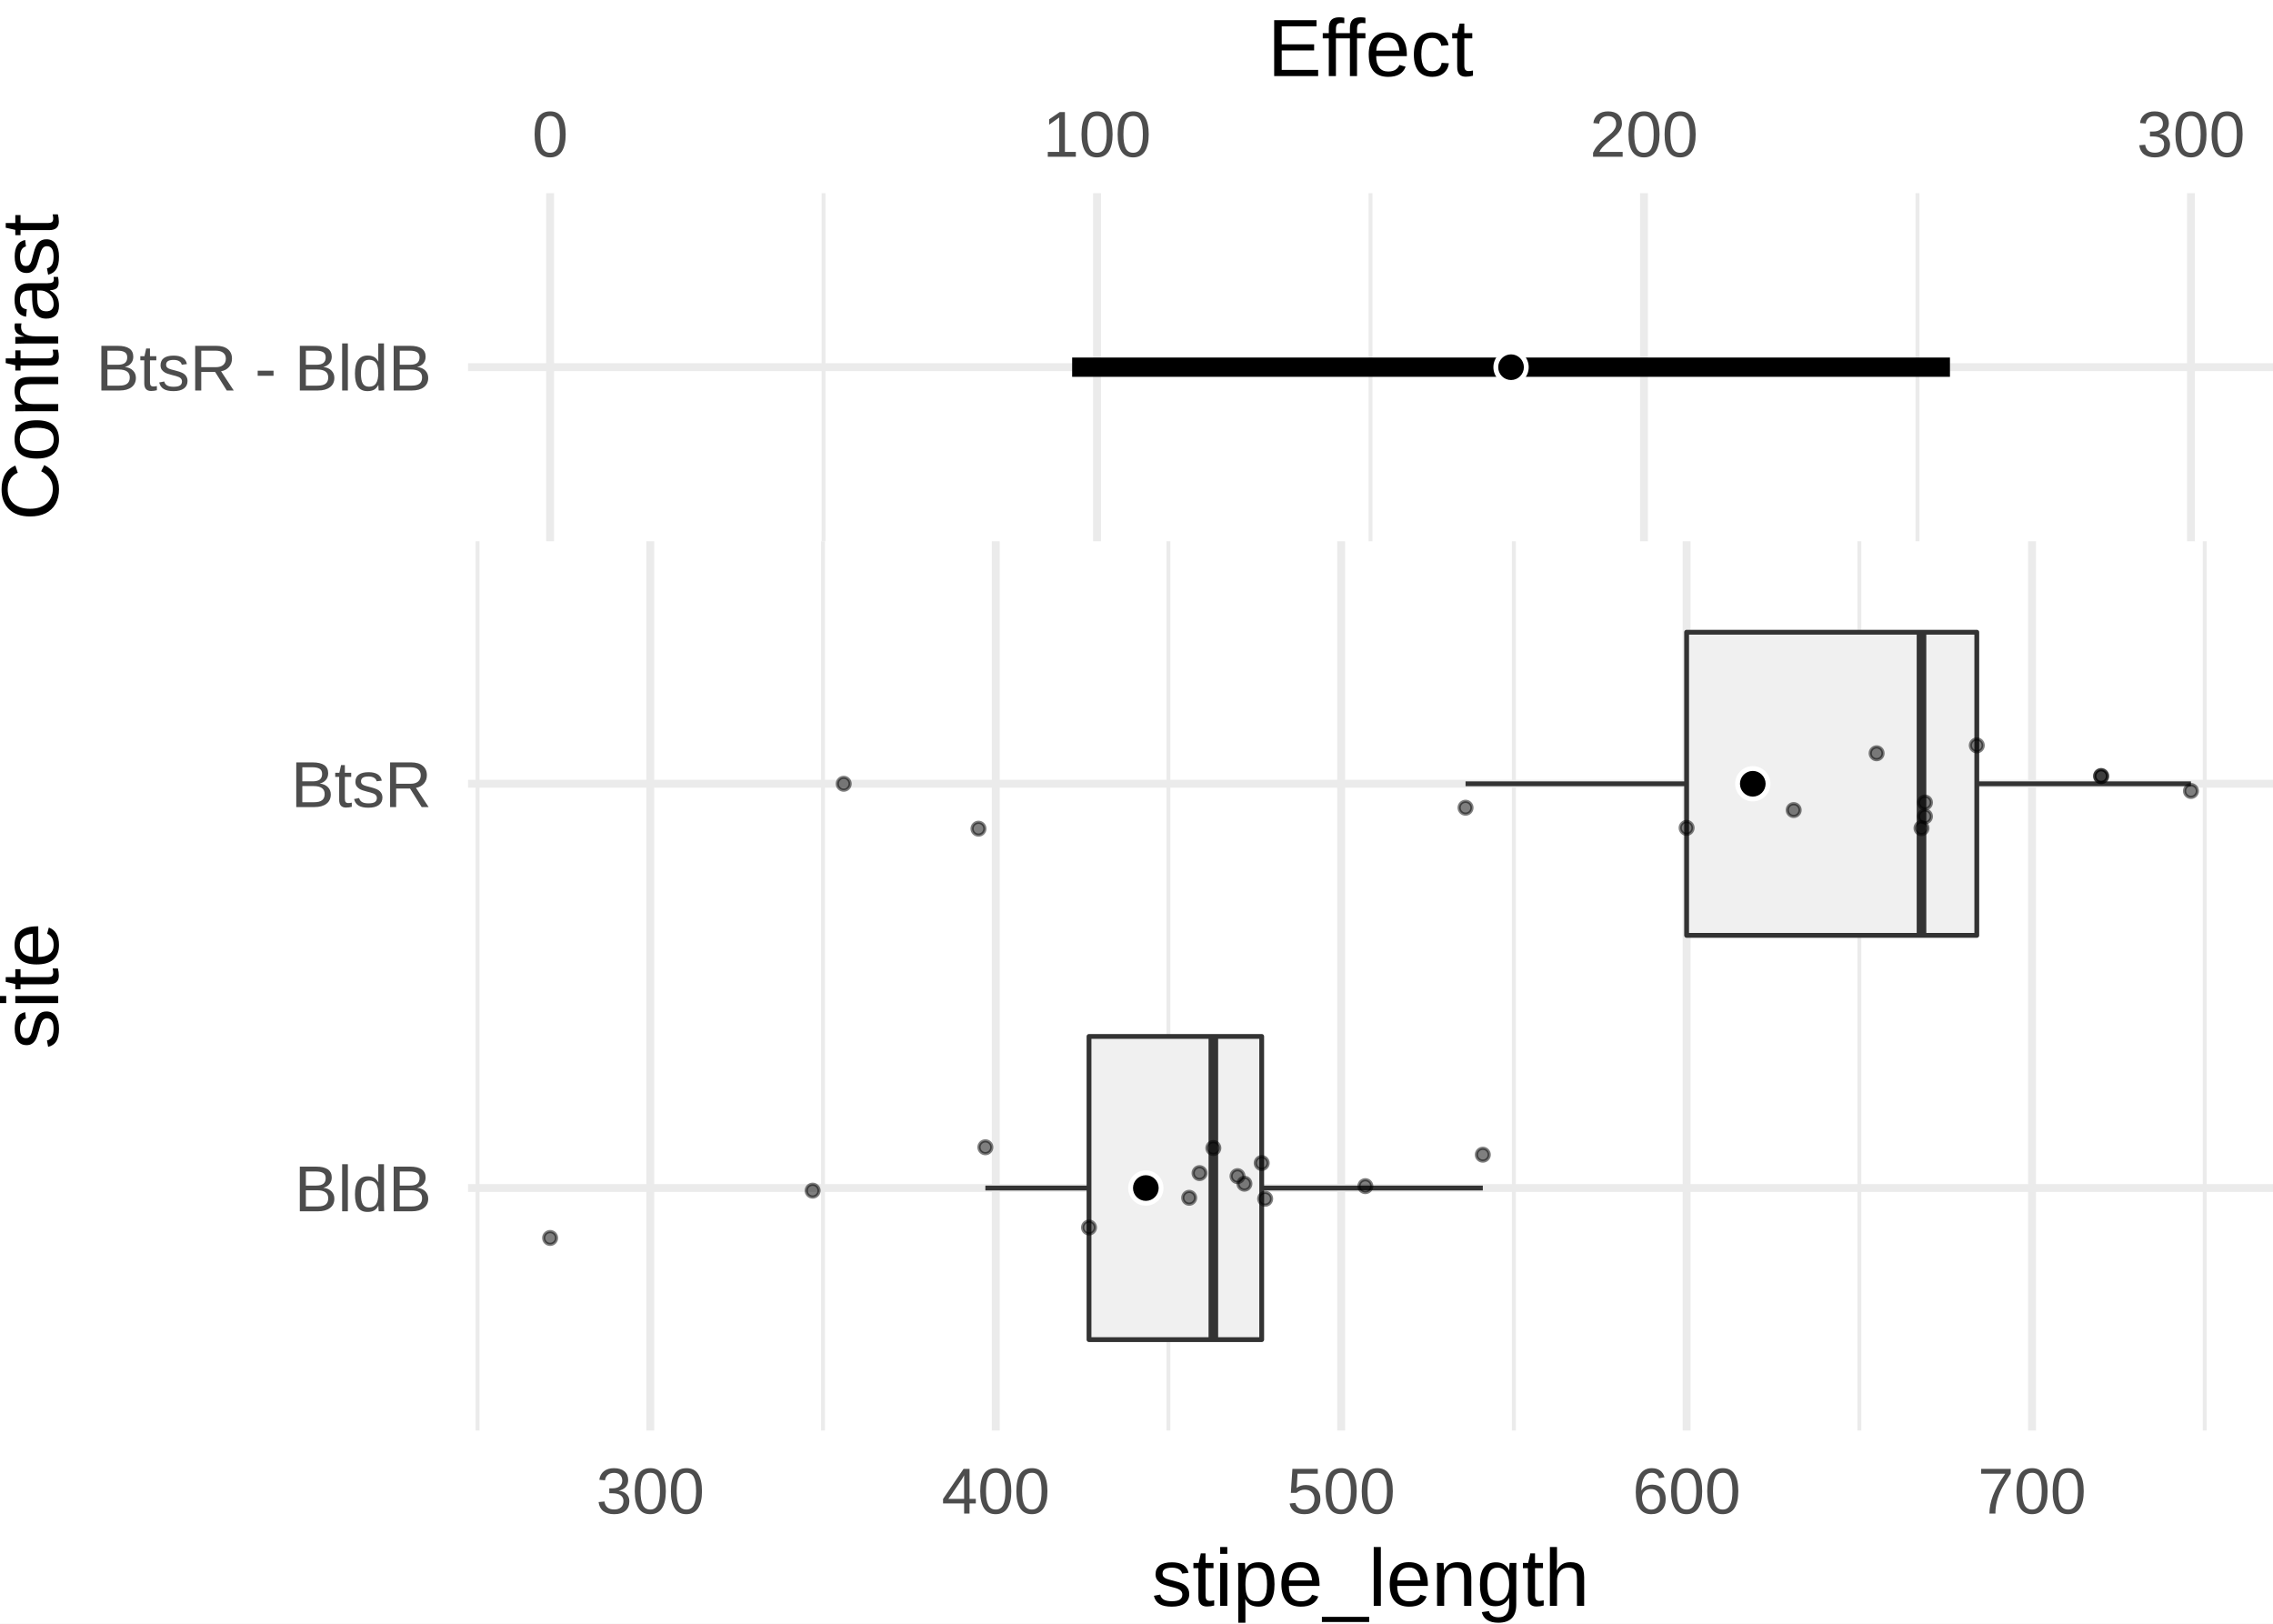
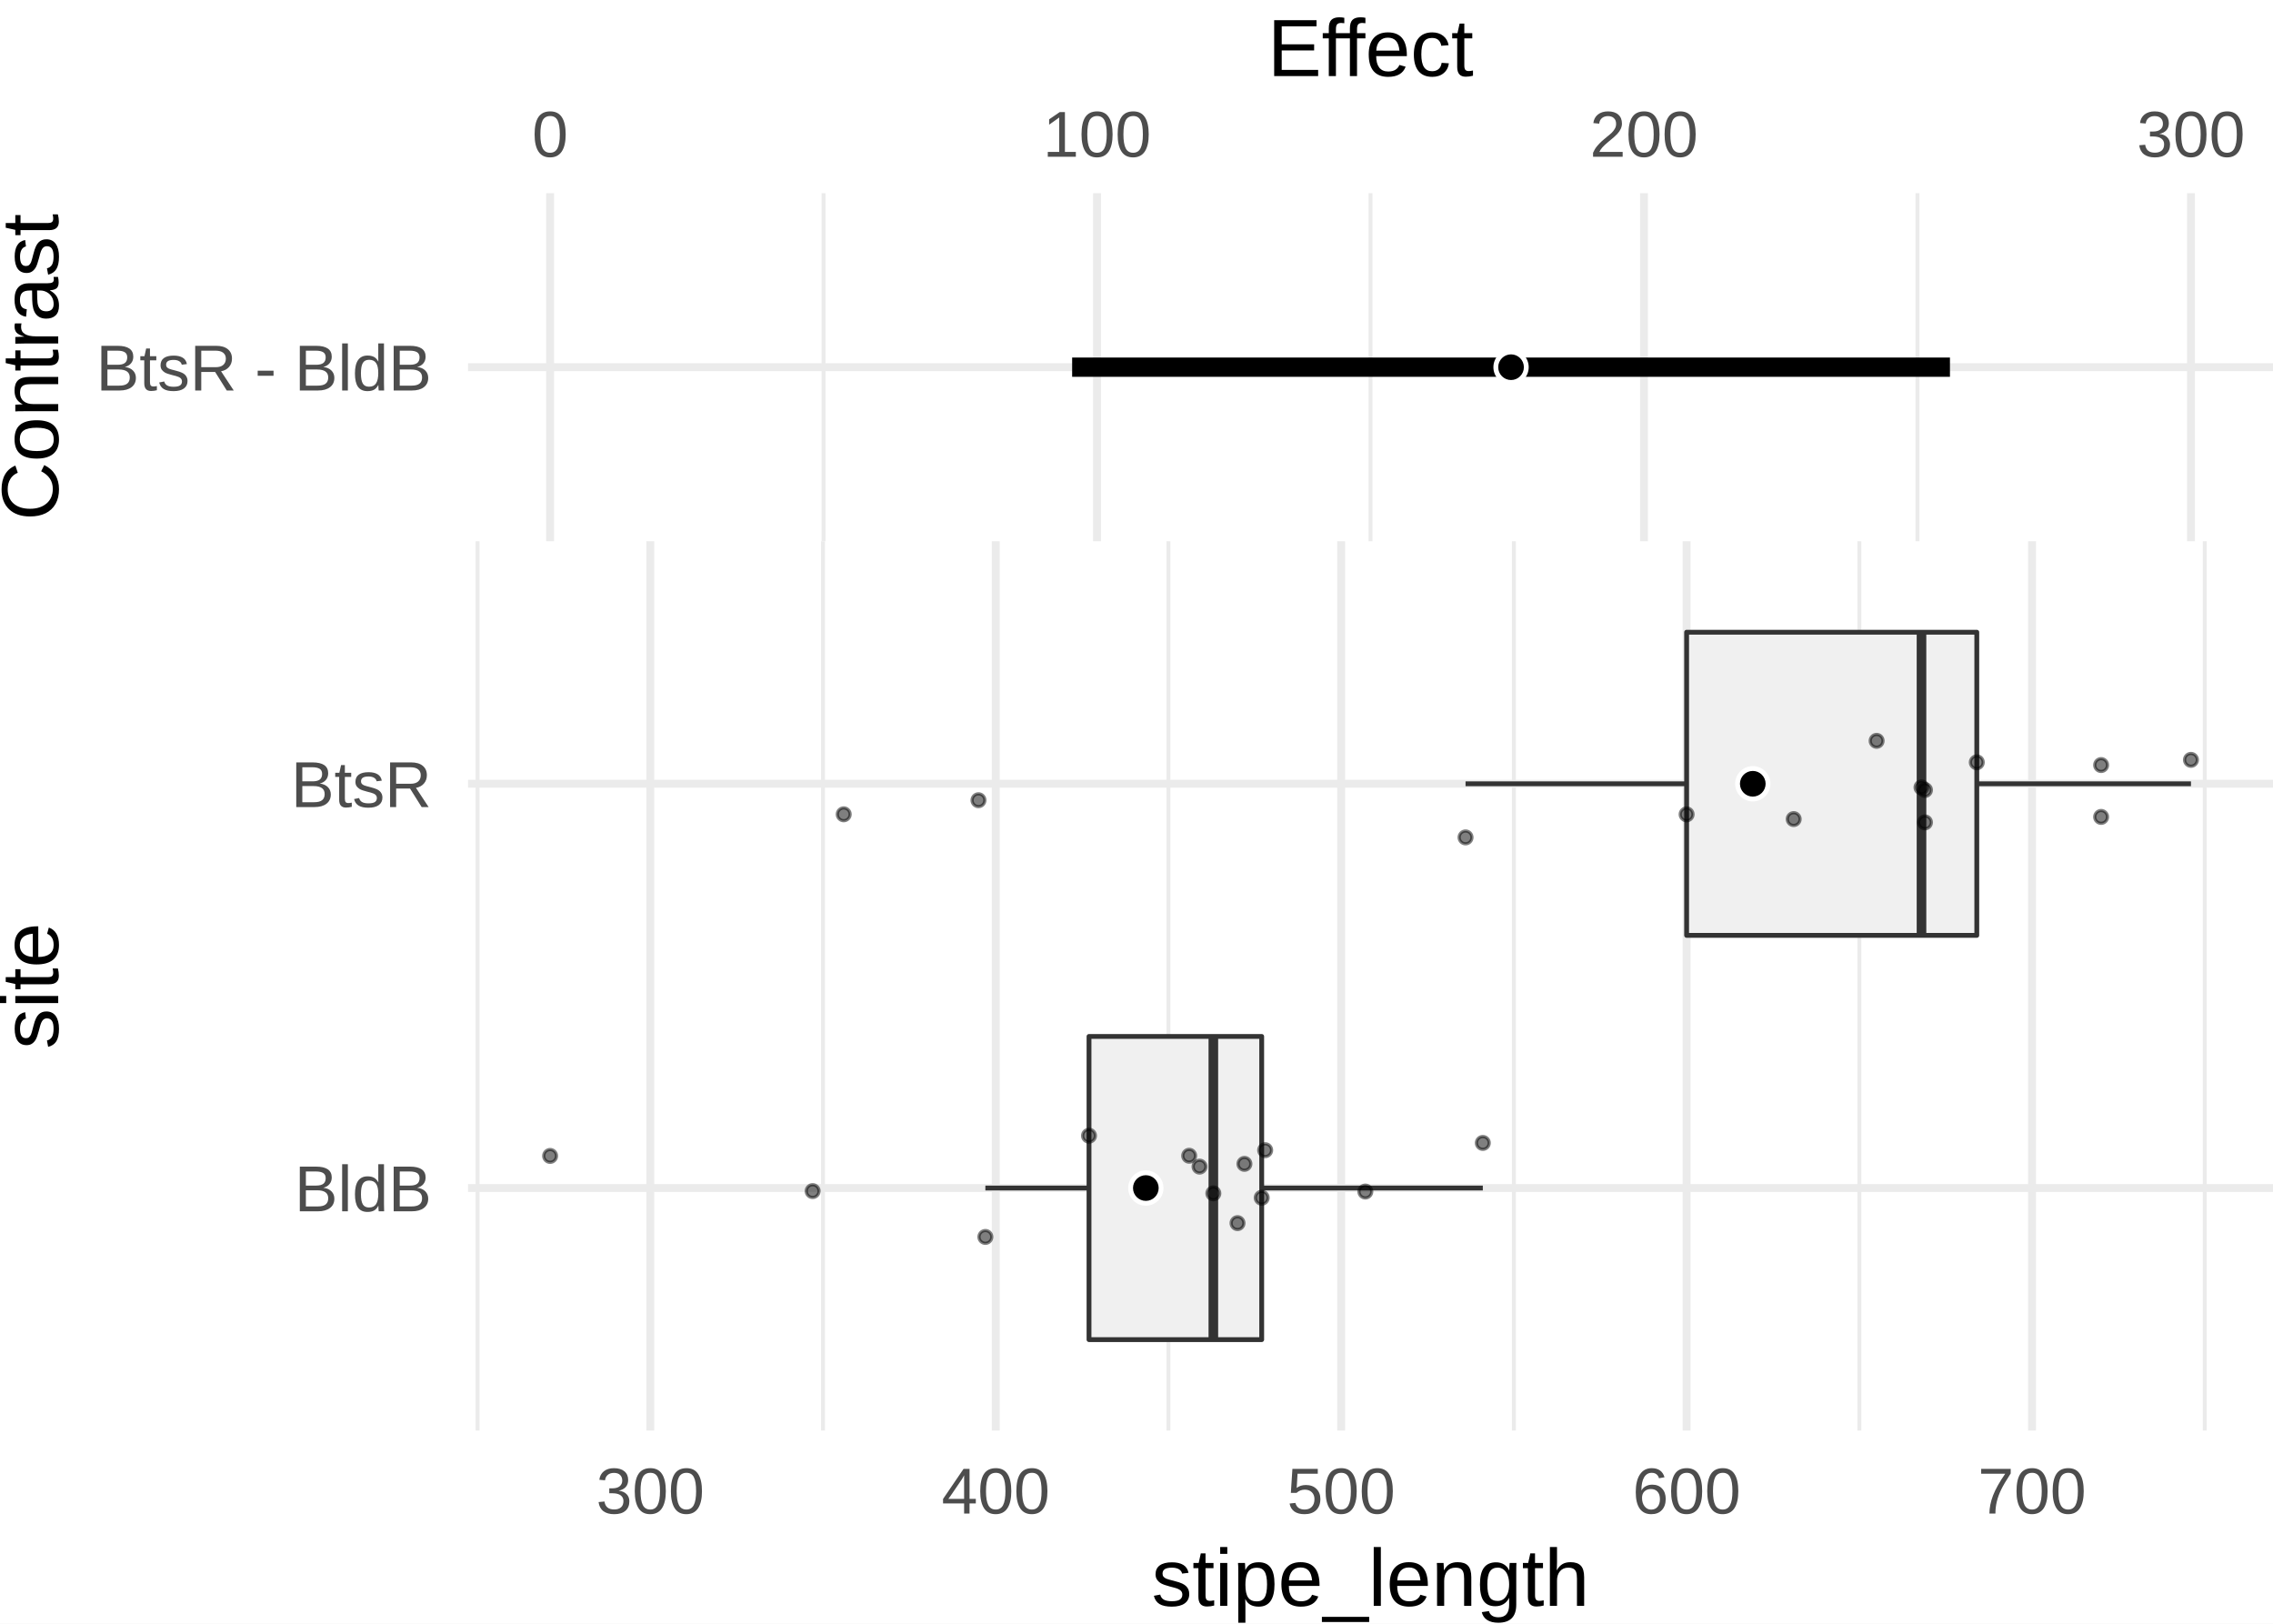
<svg xmlns="http://www.w3.org/2000/svg" class="svglite" width="504.00pt" height="360.00pt" viewBox="0 0 504.00 360.00">
  <defs>
    <style type="text/css">
    .svglite line, .svglite polyline, .svglite polygon, .svglite path, .svglite rect, .svglite circle {
      fill: none;
      stroke: #000000;
      stroke-linecap: round;
      stroke-linejoin: round;
      stroke-miterlimit: 10.00;
    }
  </style>
  </defs>
  <rect width="100%" height="100%" style="stroke: none; fill: #FFFFFF;" />
  <defs>
    <clipPath id="cpMC4wMHw1MDQuMDB8MC4wMHwzNjAuMDA=">
      <rect x="0.00" y="0.00" width="504.00" height="360.00" />
    </clipPath>
  </defs>
  <g clip-path="url(#cpMC4wMHw1MDQuMDB8MC4wMHwzNjAuMDA=)">
</g>
  <defs>
    <clipPath id="cpMC4wMHw1MDQuMDB8MC4wMHwxMjAuMDA=">
      <rect x="0.00" y="0.00" width="504.00" height="120.00" />
    </clipPath>
  </defs>
  <g clip-path="url(#cpMC4wMHw1MDQuMDB8MC4wMHwxMjAuMDA=)">
</g>
  <g clip-path="url(#cpMC4wMHw1MDQuMDB8MC4wMHwzNjAuMDA=)">
</g>
  <defs>
    <clipPath id="cpMTAzLjc4fDUwNC4wMHw0Mi44M3wxMjAuMDA=">
      <rect x="103.78" y="42.83" width="400.22" height="77.17" />
    </clipPath>
  </defs>
  <g clip-path="url(#cpMTAzLjc4fDUwNC4wMHw0Mi44M3wxMjAuMDA=)">
    <polyline points="182.61,120.00 182.61,42.83 " style="stroke-width: 0.87; stroke: #EBEBEB; stroke-linecap: butt;" />
    <polyline points="303.89,120.00 303.89,42.83 " style="stroke-width: 0.87; stroke: #EBEBEB; stroke-linecap: butt;" />
    <polyline points="425.17,120.00 425.17,42.83 " style="stroke-width: 0.87; stroke: #EBEBEB; stroke-linecap: butt;" />
    <polyline points="103.78,81.41 504.00,81.41 " style="stroke-width: 1.75; stroke: #EBEBEB; stroke-linecap: butt;" />
    <polyline points="121.98,120.00 121.98,42.83 " style="stroke-width: 1.75; stroke: #EBEBEB; stroke-linecap: butt;" />
    <polyline points="243.25,120.00 243.25,42.83 " style="stroke-width: 1.75; stroke: #EBEBEB; stroke-linecap: butt;" />
    <polyline points="364.53,120.00 364.53,42.83 " style="stroke-width: 1.75; stroke: #EBEBEB; stroke-linecap: butt;" />
    <polyline points="485.81,120.00 485.81,42.83 " style="stroke-width: 1.75; stroke: #EBEBEB; stroke-linecap: butt;" />
    <line x1="237.73" y1="81.41" x2="432.37" y2="81.41" style="stroke-width: 4.27; stroke-linecap: butt;" />
    <circle cx="335.05" cy="81.41" r="3.56" style="stroke-width: 0.71; stroke: #FFFFFF; fill: #FFFFFF;" />
    <circle cx="335.05" cy="81.41" r="2.49" style="stroke-width: 0.71; fill: #000000;" />
  </g>
  <g clip-path="url(#cpMC4wMHw1MDQuMDB8MC4wMHwzNjAuMDA=)">
    <text x="121.98" y="34.76" text-anchor="middle" style="font-size: 14.40px; fill: #4D4D4D; font-family: Arial;" textLength="8.01px" lengthAdjust="spacingAndGlyphs">0</text>
    <text x="243.25" y="34.76" text-anchor="middle" style="font-size: 14.40px; fill: #4D4D4D; font-family: Arial;" textLength="24.02px" lengthAdjust="spacingAndGlyphs">100</text>
    <text x="364.53" y="34.76" text-anchor="middle" style="font-size: 14.40px; fill: #4D4D4D; font-family: Arial;" textLength="24.02px" lengthAdjust="spacingAndGlyphs">200</text>
    <text x="485.81" y="34.76" text-anchor="middle" style="font-size: 14.40px; fill: #4D4D4D; font-family: Arial;" textLength="24.02px" lengthAdjust="spacingAndGlyphs">300</text>
    <text x="95.71" y="86.58" text-anchor="end" style="font-size: 14.40px; fill: #4D4D4D; font-family: Arial;" textLength="74.36px" lengthAdjust="spacingAndGlyphs">BtsR - BldB</text>
    <text x="303.89" y="16.87" text-anchor="middle" style="font-size: 18.00px; font-family: Arial;" textLength="46.02px" lengthAdjust="spacingAndGlyphs">Effect</text>
    <text transform="translate(12.91,81.41) rotate(-90)" text-anchor="middle" style="font-size: 18.00px; font-family: Arial;" textLength="68.03px" lengthAdjust="spacingAndGlyphs">Contrast</text>
  </g>
  <defs>
    <clipPath id="cpMC4wMHw1MDQuMDB8MTIwLjAwfDM2MC4wMA==">
      <rect x="0.00" y="120.00" width="504.00" height="240.00" />
    </clipPath>
  </defs>
  <g clip-path="url(#cpMC4wMHw1MDQuMDB8MTIwLjAwfDM2MC4wMA==)">
</g>
  <g clip-path="url(#cpMC4wMHw1MDQuMDB8MC4wMHwzNjAuMDA=)">
</g>
  <defs>
    <clipPath id="cpMTAzLjc4fDUwNC4wMHwxMjAuMDB8MzE3LjE3">
      <rect x="103.78" y="120.00" width="400.22" height="197.17" />
    </clipPath>
  </defs>
  <g clip-path="url(#cpMTAzLjc4fDUwNC4wMHwxMjAuMDB8MzE3LjE3)">
    <polyline points="105.89,317.17 105.89,120.00 " style="stroke-width: 0.87; stroke: #EBEBEB; stroke-linecap: butt;" />
    <polyline points="182.49,317.17 182.49,120.00 " style="stroke-width: 0.87; stroke: #EBEBEB; stroke-linecap: butt;" />
    <polyline points="259.08,317.17 259.08,120.00 " style="stroke-width: 0.87; stroke: #EBEBEB; stroke-linecap: butt;" />
    <polyline points="335.68,317.17 335.68,120.00 " style="stroke-width: 0.87; stroke: #EBEBEB; stroke-linecap: butt;" />
    <polyline points="412.28,317.17 412.28,120.00 " style="stroke-width: 0.87; stroke: #EBEBEB; stroke-linecap: butt;" />
    <polyline points="488.87,317.17 488.87,120.00 " style="stroke-width: 0.87; stroke: #EBEBEB; stroke-linecap: butt;" />
    <polyline points="103.78,263.40 504.00,263.40 " style="stroke-width: 1.75; stroke: #EBEBEB; stroke-linecap: butt;" />
    <polyline points="103.78,173.77 504.00,173.77 " style="stroke-width: 1.75; stroke: #EBEBEB; stroke-linecap: butt;" />
    <polyline points="144.19,317.17 144.19,120.00 " style="stroke-width: 1.75; stroke: #EBEBEB; stroke-linecap: butt;" />
    <polyline points="220.79,317.17 220.79,120.00 " style="stroke-width: 1.75; stroke: #EBEBEB; stroke-linecap: butt;" />
    <polyline points="297.38,317.17 297.38,120.00 " style="stroke-width: 1.75; stroke: #EBEBEB; stroke-linecap: butt;" />
    <polyline points="373.98,317.17 373.98,120.00 " style="stroke-width: 1.75; stroke: #EBEBEB; stroke-linecap: butt;" />
    <polyline points="450.57,317.17 450.57,120.00 " style="stroke-width: 1.75; stroke: #EBEBEB; stroke-linecap: butt;" />
    <circle cx="180.19" cy="263.40" r="1.95" style="stroke-width: 0.71; stroke: none;" />
    <circle cx="121.98" cy="263.40" r="1.95" style="stroke-width: 0.71; stroke: none;" />
    <line x1="279.76" y1="263.40" x2="328.79" y2="263.40" style="stroke-width: 1.07; stroke: #333333; stroke-linecap: butt;" />
    <line x1="241.47" y1="263.40" x2="218.49" y2="263.40" style="stroke-width: 1.07; stroke: #333333; stroke-linecap: butt;" />
    <polygon points="279.76,297.01 241.47,297.01 241.47,229.79 279.76,229.79 279.76,297.01 " style="stroke-width: 1.07; stroke: #333333; fill: #F0F0F0;" />
    <line x1="269.04" y1="297.01" x2="269.04" y2="229.79" style="stroke-width: 2.13; stroke: #333333; stroke-linecap: butt;" />
    <circle cx="216.96" cy="173.77" r="1.95" style="stroke-width: 0.71; stroke: none;" />
    <circle cx="187.08" cy="173.77" r="1.95" style="stroke-width: 0.71; stroke: none;" />
    <line x1="438.32" y1="173.77" x2="485.81" y2="173.77" style="stroke-width: 1.07; stroke: #333333; stroke-linecap: butt;" />
    <line x1="373.98" y1="173.77" x2="324.96" y2="173.77" style="stroke-width: 1.07; stroke: #333333; stroke-linecap: butt;" />
    <polygon points="438.32,207.38 373.98,207.38 373.98,140.17 438.32,140.17 438.32,207.38 " style="stroke-width: 1.07; stroke: #333333; fill: #F0F0F0;" />
    <line x1="426.06" y1="207.38" x2="426.06" y2="140.17" style="stroke-width: 2.13; stroke: #333333; stroke-linecap: butt;" />
-     <circle cx="263.68" cy="265.56" r="1.42" style="stroke-width: 0.71; stroke: #000000; stroke-opacity: 0.50; fill: #000000; fill-opacity: 0.50;" />
-     <circle cx="279.76" cy="257.86" r="1.42" style="stroke-width: 0.71; stroke: #000000; stroke-opacity: 0.50; fill: #000000; fill-opacity: 0.50;" />
-     <circle cx="241.47" cy="272.15" r="1.42" style="stroke-width: 0.71; stroke: #000000; stroke-opacity: 0.50; fill: #000000; fill-opacity: 0.50;" />
-     <circle cx="180.19" cy="263.98" r="1.42" style="stroke-width: 0.71; stroke: #000000; stroke-opacity: 0.50; fill: #000000; fill-opacity: 0.50;" />
-     <circle cx="274.40" cy="260.76" r="1.42" style="stroke-width: 0.71; stroke: #000000; stroke-opacity: 0.50; fill: #000000; fill-opacity: 0.50;" />
-     <circle cx="280.53" cy="265.78" r="1.42" style="stroke-width: 0.71; stroke: #000000; stroke-opacity: 0.50; fill: #000000; fill-opacity: 0.50;" />
-     <circle cx="275.93" cy="262.44" r="1.42" style="stroke-width: 0.71; stroke: #000000; stroke-opacity: 0.50; fill: #000000; fill-opacity: 0.50;" />
-     <circle cx="265.98" cy="260.09" r="1.42" style="stroke-width: 0.71; stroke: #000000; stroke-opacity: 0.50; fill: #000000; fill-opacity: 0.50;" />
-     <circle cx="218.49" cy="254.36" r="1.42" style="stroke-width: 0.71; stroke: #000000; stroke-opacity: 0.50; fill: #000000; fill-opacity: 0.50;" />
-     <circle cx="328.79" cy="256.01" r="1.42" style="stroke-width: 0.71; stroke: #000000; stroke-opacity: 0.50; fill: #000000; fill-opacity: 0.50;" />
-     <circle cx="302.74" cy="262.98" r="1.42" style="stroke-width: 0.71; stroke: #000000; stroke-opacity: 0.50; fill: #000000; fill-opacity: 0.50;" />
-     <circle cx="269.04" cy="254.53" r="1.42" style="stroke-width: 0.71; stroke: #000000; stroke-opacity: 0.50; fill: #000000; fill-opacity: 0.50;" />
-     <circle cx="121.98" cy="274.47" r="1.42" style="stroke-width: 0.71; stroke: #000000; stroke-opacity: 0.50; fill: #000000; fill-opacity: 0.50;" />
-     <circle cx="465.89" cy="172.07" r="1.42" style="stroke-width: 0.71; stroke: #000000; stroke-opacity: 0.50; fill: #000000; fill-opacity: 0.50;" />
-     <circle cx="373.98" cy="183.55" r="1.42" style="stroke-width: 0.71; stroke: #000000; stroke-opacity: 0.50; fill: #000000; fill-opacity: 0.50;" />
-     <circle cx="465.89" cy="172.07" r="1.42" style="stroke-width: 0.71; stroke: #000000; stroke-opacity: 0.50; fill: #000000; fill-opacity: 0.50;" />
-     <circle cx="216.96" cy="183.73" r="1.42" style="stroke-width: 0.71; stroke: #000000; stroke-opacity: 0.50; fill: #000000; fill-opacity: 0.50;" />
-     <circle cx="426.83" cy="181.01" r="1.42" style="stroke-width: 0.71; stroke: #000000; stroke-opacity: 0.50; fill: #000000; fill-opacity: 0.50;" />
-     <circle cx="438.32" cy="165.26" r="1.42" style="stroke-width: 0.71; stroke: #000000; stroke-opacity: 0.50; fill: #000000; fill-opacity: 0.50;" />
-     <circle cx="426.06" cy="183.61" r="1.42" style="stroke-width: 0.71; stroke: #000000; stroke-opacity: 0.50; fill: #000000; fill-opacity: 0.50;" />
-     <circle cx="187.08" cy="173.77" r="1.42" style="stroke-width: 0.71; stroke: #000000; stroke-opacity: 0.50; fill: #000000; fill-opacity: 0.50;" />
-     <circle cx="397.72" cy="179.60" r="1.42" style="stroke-width: 0.71; stroke: #000000; stroke-opacity: 0.50; fill: #000000; fill-opacity: 0.50;" />
-     <circle cx="426.83" cy="177.93" r="1.42" style="stroke-width: 0.71; stroke: #000000; stroke-opacity: 0.50; fill: #000000; fill-opacity: 0.50;" />
-     <circle cx="485.81" cy="175.37" r="1.42" style="stroke-width: 0.71; stroke: #000000; stroke-opacity: 0.50; fill: #000000; fill-opacity: 0.50;" />
-     <circle cx="416.11" cy="167.01" r="1.42" style="stroke-width: 0.71; stroke: #000000; stroke-opacity: 0.50; fill: #000000; fill-opacity: 0.50;" />
-     <circle cx="324.96" cy="179.08" r="1.42" style="stroke-width: 0.71; stroke: #000000; stroke-opacity: 0.50; fill: #000000; fill-opacity: 0.50;" />
+     <circle cx="263.68" cy="256.24" r="1.42" style="stroke-width: 0.71; stroke: #000000; stroke-opacity: 0.50; fill: #000000; fill-opacity: 0.50;" />
+     <circle cx="279.76" cy="265.55" r="1.42" style="stroke-width: 0.71; stroke: #000000; stroke-opacity: 0.50; fill: #000000; fill-opacity: 0.50;" />
+     <circle cx="241.47" cy="251.80" r="1.42" style="stroke-width: 0.71; stroke: #000000; stroke-opacity: 0.50; fill: #000000; fill-opacity: 0.50;" />
+     <circle cx="180.19" cy="264.08" r="1.42" style="stroke-width: 0.71; stroke: #000000; stroke-opacity: 0.50; fill: #000000; fill-opacity: 0.50;" />
+     <circle cx="274.40" cy="271.18" r="1.42" style="stroke-width: 0.71; stroke: #000000; stroke-opacity: 0.50; fill: #000000; fill-opacity: 0.50;" />
+     <circle cx="280.53" cy="255.01" r="1.42" style="stroke-width: 0.71; stroke: #000000; stroke-opacity: 0.50; fill: #000000; fill-opacity: 0.50;" />
+     <circle cx="275.93" cy="258.04" r="1.42" style="stroke-width: 0.71; stroke: #000000; stroke-opacity: 0.50; fill: #000000; fill-opacity: 0.50;" />
+     <circle cx="265.98" cy="258.65" r="1.42" style="stroke-width: 0.71; stroke: #000000; stroke-opacity: 0.50; fill: #000000; fill-opacity: 0.50;" />
+     <circle cx="218.49" cy="274.24" r="1.42" style="stroke-width: 0.71; stroke: #000000; stroke-opacity: 0.50; fill: #000000; fill-opacity: 0.50;" />
+     <circle cx="328.79" cy="253.40" r="1.42" style="stroke-width: 0.71; stroke: #000000; stroke-opacity: 0.50; fill: #000000; fill-opacity: 0.50;" />
+     <circle cx="302.74" cy="264.18" r="1.42" style="stroke-width: 0.71; stroke: #000000; stroke-opacity: 0.50; fill: #000000; fill-opacity: 0.50;" />
+     <circle cx="269.04" cy="264.58" r="1.42" style="stroke-width: 0.71; stroke: #000000; stroke-opacity: 0.50; fill: #000000; fill-opacity: 0.50;" />
+     <circle cx="121.98" cy="256.28" r="1.42" style="stroke-width: 0.71; stroke: #000000; stroke-opacity: 0.50; fill: #000000; fill-opacity: 0.50;" />
+     <circle cx="465.89" cy="181.12" r="1.42" style="stroke-width: 0.71; stroke: #000000; stroke-opacity: 0.50; fill: #000000; fill-opacity: 0.50;" />
+     <circle cx="373.98" cy="180.55" r="1.42" style="stroke-width: 0.71; stroke: #000000; stroke-opacity: 0.50; fill: #000000; fill-opacity: 0.50;" />
+     <circle cx="465.89" cy="169.62" r="1.42" style="stroke-width: 0.71; stroke: #000000; stroke-opacity: 0.50; fill: #000000; fill-opacity: 0.50;" />
+     <circle cx="216.96" cy="177.42" r="1.42" style="stroke-width: 0.71; stroke: #000000; stroke-opacity: 0.50; fill: #000000; fill-opacity: 0.50;" />
+     <circle cx="426.83" cy="175.15" r="1.42" style="stroke-width: 0.71; stroke: #000000; stroke-opacity: 0.50; fill: #000000; fill-opacity: 0.50;" />
+     <circle cx="438.32" cy="169.01" r="1.42" style="stroke-width: 0.71; stroke: #000000; stroke-opacity: 0.50; fill: #000000; fill-opacity: 0.50;" />
+     <circle cx="426.06" cy="174.58" r="1.42" style="stroke-width: 0.71; stroke: #000000; stroke-opacity: 0.50; fill: #000000; fill-opacity: 0.50;" />
+     <circle cx="187.08" cy="180.54" r="1.42" style="stroke-width: 0.71; stroke: #000000; stroke-opacity: 0.50; fill: #000000; fill-opacity: 0.50;" />
+     <circle cx="397.72" cy="181.60" r="1.42" style="stroke-width: 0.71; stroke: #000000; stroke-opacity: 0.50; fill: #000000; fill-opacity: 0.50;" />
+     <circle cx="426.83" cy="182.33" r="1.42" style="stroke-width: 0.71; stroke: #000000; stroke-opacity: 0.50; fill: #000000; fill-opacity: 0.50;" />
+     <circle cx="485.81" cy="168.47" r="1.42" style="stroke-width: 0.71; stroke: #000000; stroke-opacity: 0.50; fill: #000000; fill-opacity: 0.50;" />
+     <circle cx="416.11" cy="164.25" r="1.42" style="stroke-width: 0.71; stroke: #000000; stroke-opacity: 0.50; fill: #000000; fill-opacity: 0.50;" />
+     <circle cx="324.96" cy="185.66" r="1.42" style="stroke-width: 0.71; stroke: #000000; stroke-opacity: 0.50; fill: #000000; fill-opacity: 0.50;" />
    <circle cx="254.07" cy="263.40" r="3.56" style="stroke-width: 0.71; stroke: #FFFFFF; fill: #FFFFFF;" />
    <circle cx="388.65" cy="173.77" r="3.56" style="stroke-width: 0.71; stroke: #FFFFFF; fill: #FFFFFF;" />
    <circle cx="254.07" cy="263.40" r="2.49" style="stroke-width: 0.71; fill: #000000;" />
    <circle cx="388.65" cy="173.77" r="2.49" style="stroke-width: 0.71; fill: #000000;" />
  </g>
  <g clip-path="url(#cpMC4wMHw1MDQuMDB8MC4wMHwzNjAuMDA=)">
    <text x="95.71" y="268.56" text-anchor="end" style="font-size: 14.40px; fill: #4D4D4D; font-family: Arial;" textLength="30.40px" lengthAdjust="spacingAndGlyphs">BldB</text>
    <text x="95.71" y="178.94" text-anchor="end" style="font-size: 14.40px; fill: #4D4D4D; font-family: Arial;" textLength="31.18px" lengthAdjust="spacingAndGlyphs">BtsR</text>
    <text x="144.19" y="335.57" text-anchor="middle" style="font-size: 14.40px; fill: #4D4D4D; font-family: Arial;" textLength="24.02px" lengthAdjust="spacingAndGlyphs">300</text>
    <text x="220.79" y="335.57" text-anchor="middle" style="font-size: 14.40px; fill: #4D4D4D; font-family: Arial;" textLength="24.02px" lengthAdjust="spacingAndGlyphs">400</text>
    <text x="297.38" y="335.57" text-anchor="middle" style="font-size: 14.40px; fill: #4D4D4D; font-family: Arial;" textLength="24.02px" lengthAdjust="spacingAndGlyphs">500</text>
    <text x="373.98" y="335.57" text-anchor="middle" style="font-size: 14.40px; fill: #4D4D4D; font-family: Arial;" textLength="24.02px" lengthAdjust="spacingAndGlyphs">600</text>
    <text x="450.57" y="335.57" text-anchor="middle" style="font-size: 14.40px; fill: #4D4D4D; font-family: Arial;" textLength="24.02px" lengthAdjust="spacingAndGlyphs">700</text>
    <text x="303.89" y="356.04" text-anchor="middle" style="font-size: 18.00px; font-family: Arial;" textLength="97.06px" lengthAdjust="spacingAndGlyphs">stipe_length</text>
    <text transform="translate(12.91,218.59) rotate(-90)" text-anchor="middle" style="font-size: 18.00px; font-family: Arial;" textLength="28.01px" lengthAdjust="spacingAndGlyphs">site</text>
  </g>
</svg>
